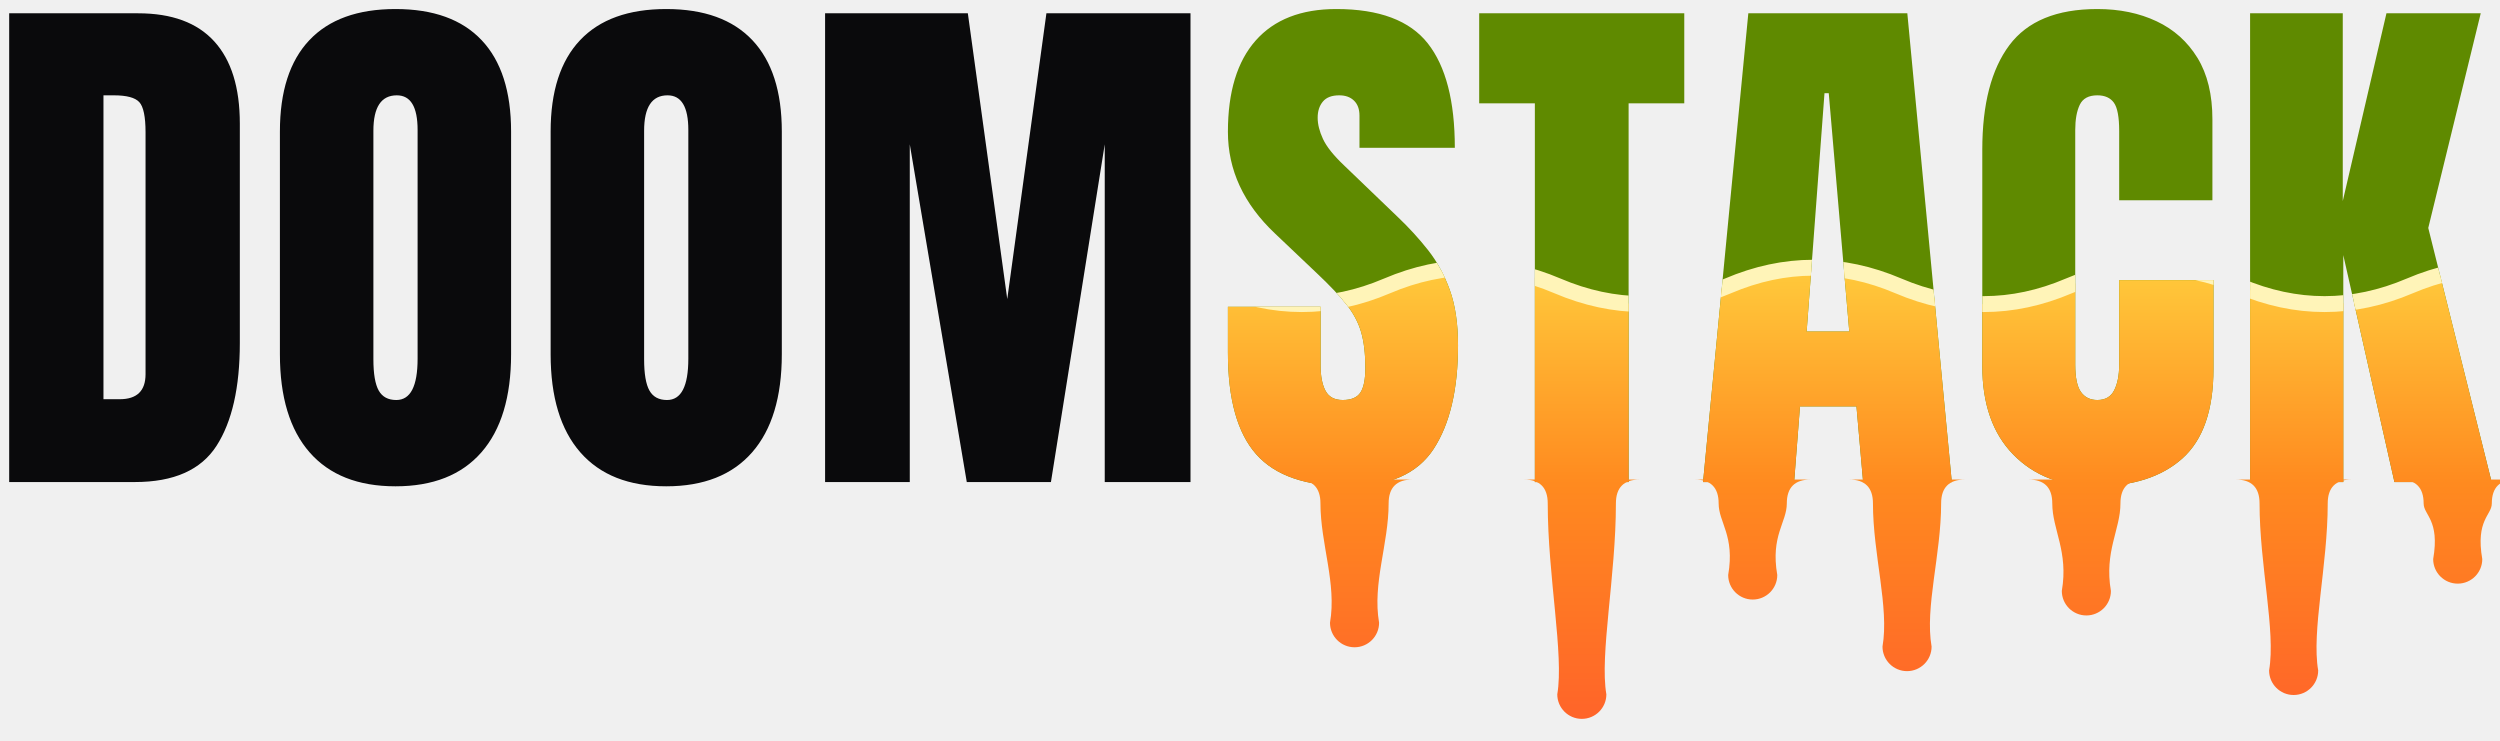
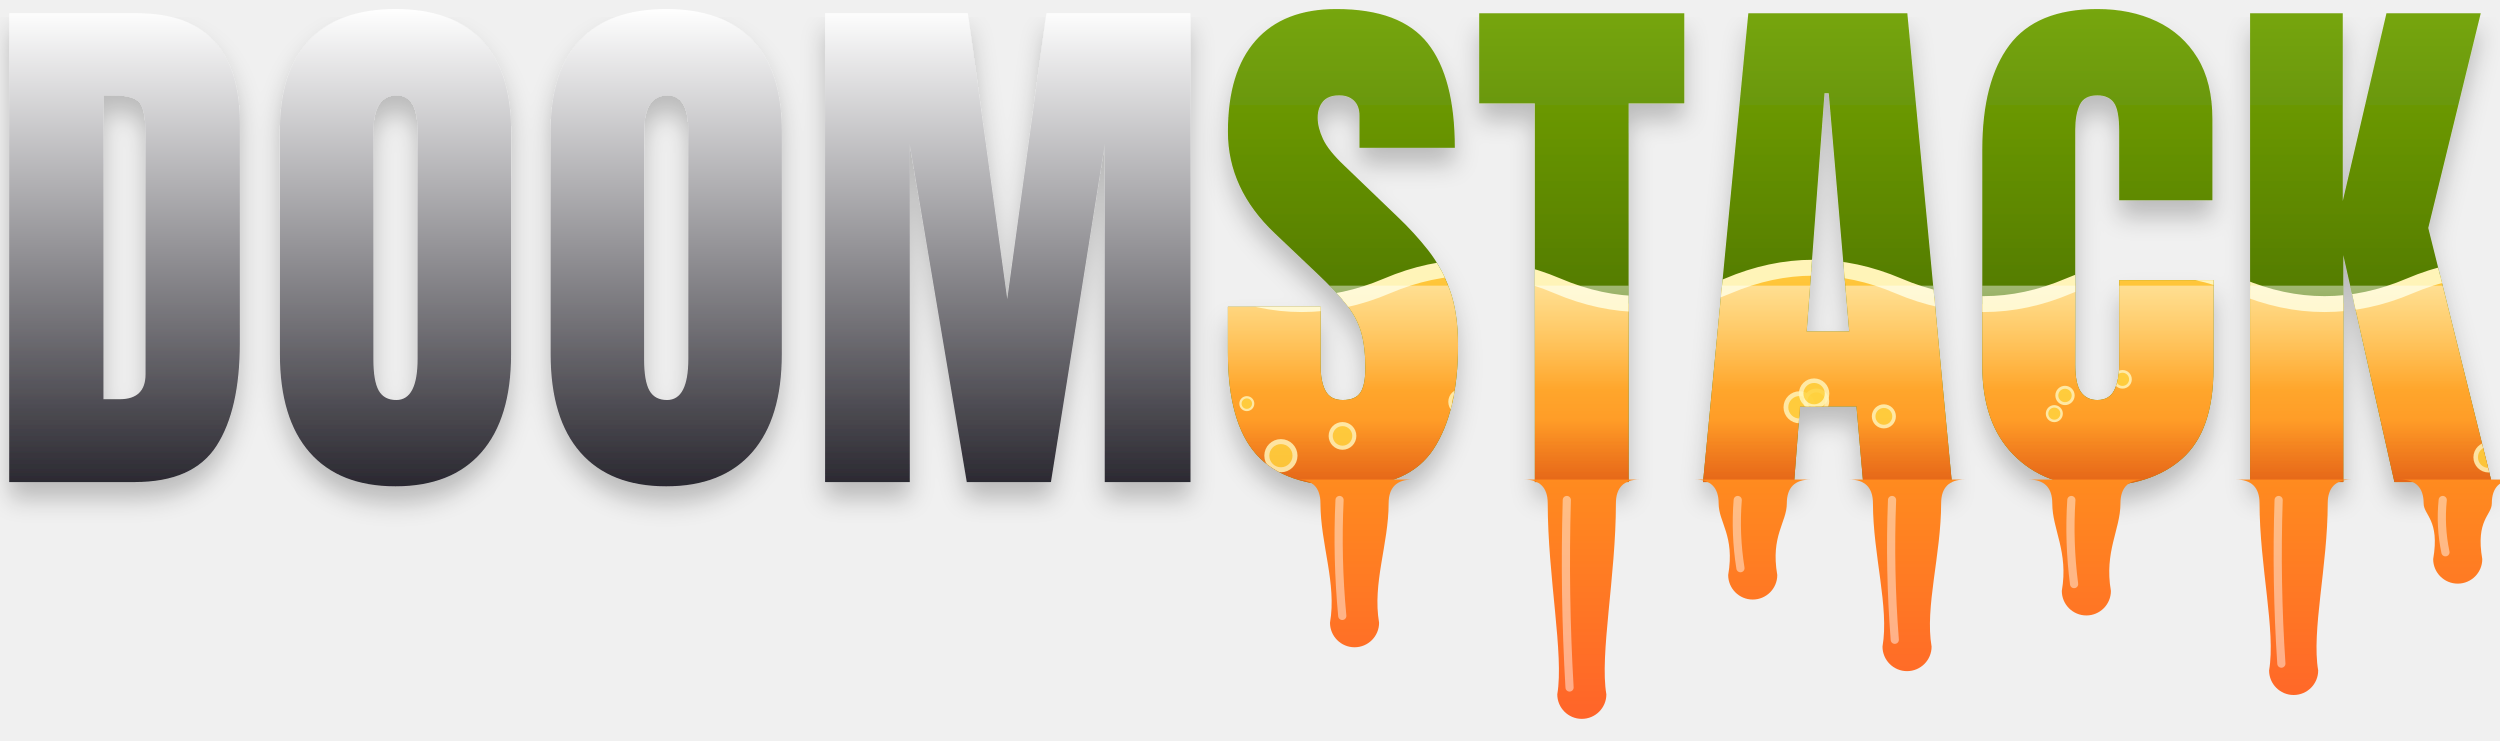
<svg xmlns="http://www.w3.org/2000/svg" width="1100" height="326" viewBox="0 0 1100 326">
  <defs>
    <clipPath id="stackClip">
      <path d="M688.584 268.275Q660.342 268.275 647.862 254.212Q635.381 240.15 635.381 209.447V189.291H676.163V215.072Q676.163 222.22 678.33 226.263Q680.498 230.306 685.889 230.306Q691.514 230.306 693.682 227.025Q695.85 223.744 695.85 216.244Q695.85 206.752 693.975 200.365Q692.1 193.978 687.471 188.177Q682.842 182.377 674.639 174.642L656.123 157.064Q635.381 137.494 635.381 112.298Q635.381 85.931 647.627 72.103Q659.873 58.275 683.077 58.275Q711.436 58.275 723.33 73.392Q735.225 88.509 735.225 119.33H693.272V105.15Q693.272 100.931 690.87 98.587Q688.467 96.244 684.366 96.244Q679.444 96.244 677.159 98.998Q674.873 101.752 674.873 106.087Q674.873 110.423 677.217 115.462Q679.561 120.502 686.475 127.064L710.264 149.916Q717.413 156.712 723.389 164.271Q729.366 171.83 732.998 181.849Q736.631 191.869 736.631 206.283Q736.631 235.345 725.909 251.81Q715.186 268.275 688.584 268.275Z M770.438 266.4V99.759H745.945V60.15H836.18V99.759H811.688V266.4Z M844.439 266.4 864.361 60.15H934.322L953.892 266.4H914.869L911.939 233.119H887.095L884.517 266.4ZM890.025 200.189H908.775L899.752 95.306H897.877Z M1016.995 268.275Q994.612 268.275 980.96 254.33Q967.308 240.384 967.308 215.306V120.15Q967.308 90.15 979.202 74.212Q991.097 58.275 1017.933 58.275Q1032.581 58.275 1044.007 63.666Q1055.433 69.056 1061.995 79.779Q1068.558 90.502 1068.558 106.791V142.416H1027.542V111.947Q1027.542 102.689 1025.198 99.466Q1022.855 96.244 1017.933 96.244Q1012.191 96.244 1010.198 100.404Q1008.206 104.564 1008.206 111.478V214.72Q1008.206 223.275 1010.726 226.791Q1013.245 230.306 1017.933 230.306Q1023.206 230.306 1025.374 225.97Q1027.542 221.634 1027.542 214.72V177.572H1069.027V216.595Q1069.027 243.783 1055.316 256.029Q1041.605 268.275 1016.995 268.275Z M1085.138 266.4V60.15H1125.919V142.767L1145.138 60.15H1186.622L1163.536 154.603L1191.427 266.4H1148.653L1126.153 166.556V266.4Z" />
    </clipPath>
    <clipPath id="doomClip">
      <path d="M99.141 266.4V60.15H155.859Q178.125 60.15 189.375 72.513Q200.625 84.877 200.625 108.666V205.228Q200.625 234.525 190.371 250.462Q180.117 266.4 154.453 266.4ZM140.625 229.955H147.773Q159.141 229.955 159.141 218.939V112.533Q159.141 102.22 156.387 99.232Q153.633 96.244 145.195 96.244H140.625Z M269.119 268.275Q244.392 268.275 231.326 253.334Q218.259 238.392 218.259 210.15V112.181Q218.259 85.697 231.209 71.986Q244.158 58.275 269.119 58.275Q294.08 58.275 307.029 71.986Q319.978 85.697 319.978 112.181V210.15Q319.978 238.392 306.912 253.334Q293.845 268.275 269.119 268.275ZM269.47 230.306Q278.845 230.306 278.845 212.142V111.478Q278.845 96.244 269.705 96.244Q259.392 96.244 259.392 111.83V212.377Q259.392 221.986 261.736 226.146Q264.08 230.306 269.47 230.306Z M388.238 268.275Q363.511 268.275 350.445 253.334Q337.378 238.392 337.378 210.15V112.181Q337.378 85.697 350.327 71.986Q363.277 58.275 388.238 58.275Q413.198 58.275 426.148 71.986Q439.097 85.697 439.097 112.181V210.15Q439.097 238.392 426.03 253.334Q412.964 268.275 388.238 268.275ZM388.589 230.306Q397.964 230.306 397.964 212.142V111.478Q397.964 96.244 388.823 96.244Q378.511 96.244 378.511 111.83V212.377Q378.511 221.986 380.855 226.146Q383.198 230.306 388.589 230.306Z M458.138 266.4V60.15H520.95L538.294 185.892L555.52 60.15H618.919V266.4H581.184V117.806L557.513 266.4H520.481L495.403 117.806V266.4Z" />
    </clipPath>
    <linearGradient id="lavaU" gradientUnits="userSpaceOnUse" x1="0" y1="160" x2="0" y2="398">
      <stop offset="0" stop-color="#ffd23f" />
      <stop offset="0.45" stop-color="#ff8a1f" />
      <stop offset="1" stop-color="#ff5a2c" />
    </linearGradient>
    <filter id="blur" x="-50%" y="-50%" width="200%" height="200%">
      <feGaussianBlur stdDeviation="28" />
    </filter>
+     <linearGradient id="doomFill" gradientUnits="userSpaceOnUse" x1="0" y1="58" x2="0" y2="268">
+       <stop offset="0" stop-color="#ffffff" />
+       <stop offset="1" stop-color="#2a2830" />
+     </linearGradient>
+     <linearGradient id="stackFill" gradientUnits="userSpaceOnUse" x1="0" y1="58" x2="0" y2="180">
+       <stop offset="0" stop-color="#76a60a" />
+       <stop offset="1" stop-color="#557d00" />
+     </linearGradient>
+     <linearGradient id="gloss" gradientUnits="userSpaceOnUse" x1="0" y1="180" x2="0" y2="226">
+       <stop offset="0" stop-color="#fff" stop-opacity="0.45" />
+       <stop offset="1" stop-color="#fff" stop-opacity="0" />
+     </linearGradient>
+     <filter id="depth" x="-10%" y="-10%" width="120%" height="140%">
+       <feDropShadow dx="0" dy="7.4" stdDeviation="5.2" flood-color="#000" flood-opacity="0.22" />
+     </filter>
+     <linearGradient id="crust" gradientUnits="userSpaceOnUse" x1="0" y1="239" x2="0" y2="268">
+       <stop offset="0" stop-color="#c2360f" stop-opacity="0" />
+       <stop offset="1" stop-color="#c2360f" stop-opacity="0.45" />
+     </linearGradient>
+     <filter id="spark" x="-100%" y="-100%" width="300%" height="300%">
+       <feGaussianBlur stdDeviation="2.5" />
+     </filter>
    <radialGradient id="gemGlow">
      <stop offset="0" stop-color="#7fe8ff" stop-opacity="0.55" />
      <stop offset="1" stop-color="#7fe8ff" stop-opacity="0" />
    </radialGradient>
  </defs>
  <g transform="translate(-95.1,-54.3)">
-     <path d="M99.141 266.4V60.15H155.859Q178.125 60.15 189.375 72.513Q200.625 84.877 200.625 108.666V205.228Q200.625 234.525 190.371 250.462Q180.117 266.4 154.453 266.4ZM140.625 229.955H147.773Q159.141 229.955 159.141 218.939V112.533Q159.141 102.22 156.387 99.232Q153.633 96.244 145.195 96.244H140.625Z M269.119 268.275Q244.392 268.275 231.326 253.334Q218.259 238.392 218.259 210.15V112.181Q218.259 85.697 231.209 71.986Q244.158 58.275 269.119 58.275Q294.08 58.275 307.029 71.986Q319.978 85.697 319.978 112.181V210.15Q319.978 238.392 306.912 253.334Q293.845 268.275 269.119 268.275ZM269.47 230.306Q278.845 230.306 278.845 212.142V111.478Q278.845 96.244 269.705 96.244Q259.392 96.244 259.392 111.83V212.377Q259.392 221.986 261.736 226.146Q264.08 230.306 269.47 230.306Z M388.238 268.275Q363.511 268.275 350.445 253.334Q337.378 238.392 337.378 210.15V112.181Q337.378 85.697 350.327 71.986Q363.277 58.275 388.238 58.275Q413.198 58.275 426.148 71.986Q439.097 85.697 439.097 112.181V210.15Q439.097 238.392 426.03 253.334Q412.964 268.275 388.238 268.275ZM388.589 230.306Q397.964 230.306 397.964 212.142V111.478Q397.964 96.244 388.823 96.244Q378.511 96.244 378.511 111.83V212.377Q378.511 221.986 380.855 226.146Q383.198 230.306 388.589 230.306Z M458.138 266.4V60.15H520.95L538.294 185.892L555.52 60.15H618.919V266.4H581.184V117.806L557.513 266.4H520.481L495.403 117.806V266.4Z" fill="#0a0a0c" />
-     <path d="M688.584 268.275Q660.342 268.275 647.862 254.212Q635.381 240.15 635.381 209.447V189.291H676.163V215.072Q676.163 222.22 678.33 226.263Q680.498 230.306 685.889 230.306Q691.514 230.306 693.682 227.025Q695.85 223.744 695.85 216.244Q695.85 206.752 693.975 200.365Q692.1 193.978 687.471 188.177Q682.842 182.377 674.639 174.642L656.123 157.064Q635.381 137.494 635.381 112.298Q635.381 85.931 647.627 72.103Q659.873 58.275 683.077 58.275Q711.436 58.275 723.33 73.392Q735.225 88.509 735.225 119.33H693.272V105.15Q693.272 100.931 690.87 98.587Q688.467 96.244 684.366 96.244Q679.444 96.244 677.159 98.998Q674.873 101.752 674.873 106.087Q674.873 110.423 677.217 115.462Q679.561 120.502 686.475 127.064L710.264 149.916Q717.413 156.712 723.389 164.271Q729.366 171.83 732.998 181.849Q736.631 191.869 736.631 206.283Q736.631 235.345 725.909 251.81Q715.186 268.275 688.584 268.275Z M770.438 266.4V99.759H745.945V60.15H836.18V99.759H811.688V266.4Z M844.439 266.4 864.361 60.15H934.322L953.892 266.4H914.869L911.939 233.119H887.095L884.517 266.4ZM890.025 200.189H908.775L899.752 95.306H897.877Z M1016.995 268.275Q994.612 268.275 980.96 254.33Q967.308 240.384 967.308 215.306V120.15Q967.308 90.15 979.202 74.212Q991.097 58.275 1017.933 58.275Q1032.581 58.275 1044.007 63.666Q1055.433 69.056 1061.995 79.779Q1068.558 90.502 1068.558 106.791V142.416H1027.542V111.947Q1027.542 102.689 1025.198 99.466Q1022.855 96.244 1017.933 96.244Q1012.191 96.244 1010.198 100.404Q1008.206 104.564 1008.206 111.478V214.72Q1008.206 223.275 1010.726 226.791Q1013.245 230.306 1017.933 230.306Q1023.206 230.306 1025.374 225.97Q1027.542 221.634 1027.542 214.72V177.572H1069.027V216.595Q1069.027 243.783 1055.316 256.029Q1041.605 268.275 1016.995 268.275Z M1085.138 266.4V60.15H1125.919V142.767L1145.138 60.15H1186.622L1163.536 154.603L1191.427 266.4H1148.653L1126.153 166.556V266.4Z" fill="#5f8a00" />
+     <path d="M99.141 266.4V60.15H155.859Q178.125 60.15 189.375 72.513Q200.625 84.877 200.625 108.666V205.228Q200.625 234.525 190.371 250.462Q180.117 266.4 154.453 266.4ZM140.625 229.955H147.773Q159.141 229.955 159.141 218.939V112.533Q159.141 102.22 156.387 99.232Q153.633 96.244 145.195 96.244H140.625Z M269.119 268.275Q244.392 268.275 231.326 253.334Q218.259 238.392 218.259 210.15V112.181Q218.259 85.697 231.209 71.986Q244.158 58.275 269.119 58.275Q294.08 58.275 307.029 71.986Q319.978 85.697 319.978 112.181V210.15Q319.978 238.392 306.912 253.334Q293.845 268.275 269.119 268.275ZM269.47 230.306Q278.845 230.306 278.845 212.142V111.478Q278.845 96.244 269.705 96.244Q259.392 96.244 259.392 111.83V212.377Q259.392 221.986 261.736 226.146Q264.08 230.306 269.47 230.306Z M388.238 268.275Q363.511 268.275 350.445 253.334Q337.378 238.392 337.378 210.15V112.181Q337.378 85.697 350.327 71.986Q363.277 58.275 388.238 58.275Q413.198 58.275 426.148 71.986Q439.097 85.697 439.097 112.181V210.15Q439.097 238.392 426.03 253.334Q412.964 268.275 388.238 268.275ZM388.589 230.306Q397.964 230.306 397.964 212.142V111.478Q397.964 96.244 388.823 96.244Q378.511 96.244 378.511 111.83V212.377Q378.511 221.986 380.855 226.146Q383.198 230.306 388.589 230.306Z M458.138 266.4V60.15H520.95L538.294 185.892L555.52 60.15H618.919V266.4H581.184V117.806L557.513 266.4H520.481L495.403 117.806V266.4Z" fill="url(#doomFill)" filter="url(#depth)" />
+     <path d="M688.584 268.275Q660.342 268.275 647.862 254.212Q635.381 240.15 635.381 209.447V189.291H676.163V215.072Q676.163 222.22 678.33 226.263Q680.498 230.306 685.889 230.306Q691.514 230.306 693.682 227.025Q695.85 223.744 695.85 216.244Q695.85 206.752 693.975 200.365Q692.1 193.978 687.471 188.177Q682.842 182.377 674.639 174.642L656.123 157.064Q635.381 137.494 635.381 112.298Q635.381 85.931 647.627 72.103Q659.873 58.275 683.077 58.275Q711.436 58.275 723.33 73.392Q735.225 88.509 735.225 119.33H693.272V105.15Q693.272 100.931 690.87 98.587Q688.467 96.244 684.366 96.244Q679.444 96.244 677.159 98.998Q674.873 101.752 674.873 106.087Q674.873 110.423 677.217 115.462Q679.561 120.502 686.475 127.064L710.264 149.916Q717.413 156.712 723.389 164.271Q729.366 171.83 732.998 181.849Q736.631 191.869 736.631 206.283Q736.631 235.345 725.909 251.81Q715.186 268.275 688.584 268.275Z M770.438 266.4V99.759H745.945V60.15H836.18V99.759H811.688V266.4Z M844.439 266.4 864.361 60.15H934.322L953.892 266.4H914.869L911.939 233.119H887.095L884.517 266.4ZM890.025 200.189H908.775L899.752 95.306H897.877Z M1016.995 268.275Q994.612 268.275 980.96 254.33Q967.308 240.384 967.308 215.306V120.15Q967.308 90.15 979.202 74.212Q991.097 58.275 1017.933 58.275Q1032.581 58.275 1044.007 63.666Q1055.433 69.056 1061.995 79.779Q1068.558 90.502 1068.558 106.791V142.416H1027.542V111.947Q1027.542 102.689 1025.198 99.466Q1022.855 96.244 1017.933 96.244Q1012.191 96.244 1010.198 100.404Q1008.206 104.564 1008.206 111.478V214.72Q1008.206 223.275 1010.726 226.791Q1013.245 230.306 1017.933 230.306Q1023.206 230.306 1025.374 225.97Q1027.542 221.634 1027.542 214.72V177.572H1069.027V216.595Q1069.027 243.783 1055.316 256.029Q1041.605 268.275 1016.995 268.275Z M1085.138 266.4V60.15H1125.919V142.767L1145.138 60.15H1186.622L1163.536 154.603L1191.427 266.4H1148.653L1126.153 166.556V266.4Z" fill="url(#stackFill)" filter="url(#depth)" />
    <g clip-path="url(#stackClip)">
      <path d="M555.4,180.1 q37.5,-16.0 75.0,0 q37.5,16.0 75.0,0 q37.5,-16.0 75.0,0 q37.5,16.0 75.0,0 q37.5,-16.0 75.0,0 q37.5,16.0 75.0,0 q37.5,-16.0 75.0,0 q37.5,16.0 75.0,0 q37.5,-16.0 75.0,0 q37.5,16.0 75.0,0 V308.3 H555.4Z" fill="url(#lavaU)" />
      <path d="M555.4,180.1 q37.5,-16.0 75.0,0 q37.5,16.0 75.0,0 q37.5,-16.0 75.0,0 q37.5,16.0 75.0,0 q37.5,-16.0 75.0,0 q37.5,16.0 75.0,0 q37.5,-16.0 75.0,0 q37.5,16.0 75.0,0 q37.5,-16.0 75.0,0 q37.5,16.0 75.0,0 " fill="none" stroke="#fff4b8" stroke-width="7" />
+       <rect x="615" y="180" width="596" height="46" fill="url(#gloss)" />
+       <rect x="615" y="239" width="596" height="34" fill="url(#crust)" />
+       <circle cx="886.9" cy="233.5" r="6.0" fill="#ffd23f" stroke="#fff4b8" stroke-width="2.1" opacity="0.85" />
+       <circle cx="894.3" cy="230.9" r="4.8" fill="#ffd23f" stroke="#fff4b8" stroke-width="1.7" opacity="0.85" />
+       <circle cx="738.1" cy="231.1" r="4.9" fill="#ffd23f" stroke="#fff4b8" stroke-width="1.7" opacity="0.85" />
+       <circle cx="1076.3" cy="210.0" r="3.7" fill="#ffd23f" stroke="#fff4b8" stroke-width="1.3" opacity="0.85" />
+       <circle cx="685.8" cy="246.1" r="5.2" fill="#ffd23f" stroke="#fff4b8" stroke-width="1.8" opacity="0.85" />
+       <circle cx="658.7" cy="254.8" r="6.2" fill="#ffd23f" stroke="#fff4b8" stroke-width="2.2" opacity="0.85" />
+       <circle cx="999.0" cy="236.3" r="3.2" fill="#ffd23f" stroke="#fff4b8" stroke-width="1.1" opacity="0.85" />
+       <circle cx="643.7" cy="231.9" r="2.8" fill="#ffd23f" stroke="#fff4b8" stroke-width="1.0" opacity="0.85" />
+       <circle cx="741.1" cy="217.5" r="2.7" fill="#ffd23f" stroke="#fff4b8" stroke-width="1.0" opacity="0.85" />
+       <circle cx="893.3" cy="227.5" r="5.7" fill="#ffd23f" stroke="#fff4b8" stroke-width="2.0" opacity="0.85" />
+       <circle cx="924.0" cy="237.5" r="4.5" fill="#ffd23f" stroke="#fff4b8" stroke-width="1.6" opacity="0.85" />
+       <circle cx="1003.7" cy="228.3" r="3.6" fill="#ffd23f" stroke="#fff4b8" stroke-width="1.3" opacity="0.85" />
+       <circle cx="1190.1" cy="255.5" r="5.7" fill="#ffd23f" stroke="#fff4b8" stroke-width="2.0" opacity="0.85" />
+       <circle cx="1029.0" cy="221.2" r="3.5" fill="#ffd23f" stroke="#fff4b8" stroke-width="1.2" opacity="0.85" />
    </g>
    <path fill="url(#lavaU)" d="M665.6,265.3 Q676.1,265.3 676.1,275.8 C676.1,293.6 683.3,311.0 680.3,328.3 A10.8,10.8 0 0 0 701.9,328.3 C698.9,311.0 706.1,293.6 706.1,275.8 Q706.1,265.3 716.6,265.3 Z" />
+     <path d="M684.5,274.3 Q683.3,299.8 685.7,325.3" fill="none" stroke="#fff" stroke-opacity="0.45" stroke-width="3.6" stroke-linecap="round" />
    <path fill="url(#lavaU)" d="M765.6,265.3 Q776.1,265.3 776.1,275.8 C776.1,307.8 783.3,342.5 780.3,359.8 A10.8,10.8 0 0 0 801.9,359.8 C798.9,342.5 806.1,307.8 806.1,275.8 Q806.1,265.3 816.6,265.3 Z" />
+     <path d="M784.5,274.3 Q783.3,315.5 785.7,356.8" fill="none" stroke="#fff" stroke-opacity="0.45" stroke-width="3.6" stroke-linecap="round" />
    <path fill="url(#lavaU)" d="M840.8,265.3 Q851.3,265.3 851.3,275.8 C851.3,284.2 858.5,290.0 855.5,307.3 A10.8,10.8 0 0 0 877.1,307.3 C874.1,290.0 881.3,284.2 881.3,275.8 Q881.3,265.3 891.8,265.3 Z" />
+     <path d="M859.7,274.3 Q858.5,289.3 860.9,304.3" fill="none" stroke="#fff" stroke-opacity="0.45" stroke-width="3.6" stroke-linecap="round" />
    <path fill="url(#lavaU)" d="M908.7,265.3 Q919.2,265.3 919.2,275.8 C919.2,298.3 926.4,321.5 923.4,338.8 A10.8,10.8 0 0 0 945.0,338.8 C942.0,321.5 949.2,298.3 949.2,275.8 Q949.2,265.3 959.7,265.3 Z" />
+     <path d="M927.6,274.3 Q926.4,305.0 928.8,335.8" fill="none" stroke="#fff" stroke-opacity="0.45" stroke-width="3.6" stroke-linecap="round" />
    <path fill="url(#lavaU)" d="M987.6,265.3 Q998.1,265.3 998.1,275.8 C998.1,287.3 1005.3,297.0 1002.3,314.3 A10.8,10.8 0 0 0 1023.9,314.3 C1020.9,297.0 1028.1,287.3 1028.1,275.8 Q1028.1,265.3 1038.6,265.3 Z" />
+     <path d="M1006.5,274.3 Q1005.3,292.8 1007.7,311.3" fill="none" stroke="#fff" stroke-opacity="0.45" stroke-width="3.6" stroke-linecap="round" />
    <path fill="url(#lavaU)" d="M1078.8,265.3 Q1089.3,265.3 1089.3,275.8 C1089.3,303.1 1096.5,332.0 1093.5,349.3 A10.8,10.8 0 0 0 1115.1,349.3 C1112.1,332.0 1119.3,303.1 1119.3,275.8 Q1119.3,265.3 1129.8,265.3 Z" />
+     <path d="M1097.7,274.3 Q1096.5,310.3 1098.9,346.3" fill="none" stroke="#fff" stroke-opacity="0.45" stroke-width="3.6" stroke-linecap="round" />
    <path fill="url(#lavaU)" d="M1151.0,265.3 Q1161.5,265.3 1161.5,275.8 C1161.5,281.0 1168.7,283.0 1165.7,300.3 A10.8,10.8 0 0 0 1187.3,300.3 C1184.3,283.0 1191.5,281.0 1191.5,275.8 Q1191.5,265.3 1202.0,265.3 Z" />
+     <path d="M1169.9,274.3 Q1168.7,285.8 1171.1,297.3" fill="none" stroke="#fff" stroke-opacity="0.45" stroke-width="3.6" stroke-linecap="round" />
  </g>
</svg>
